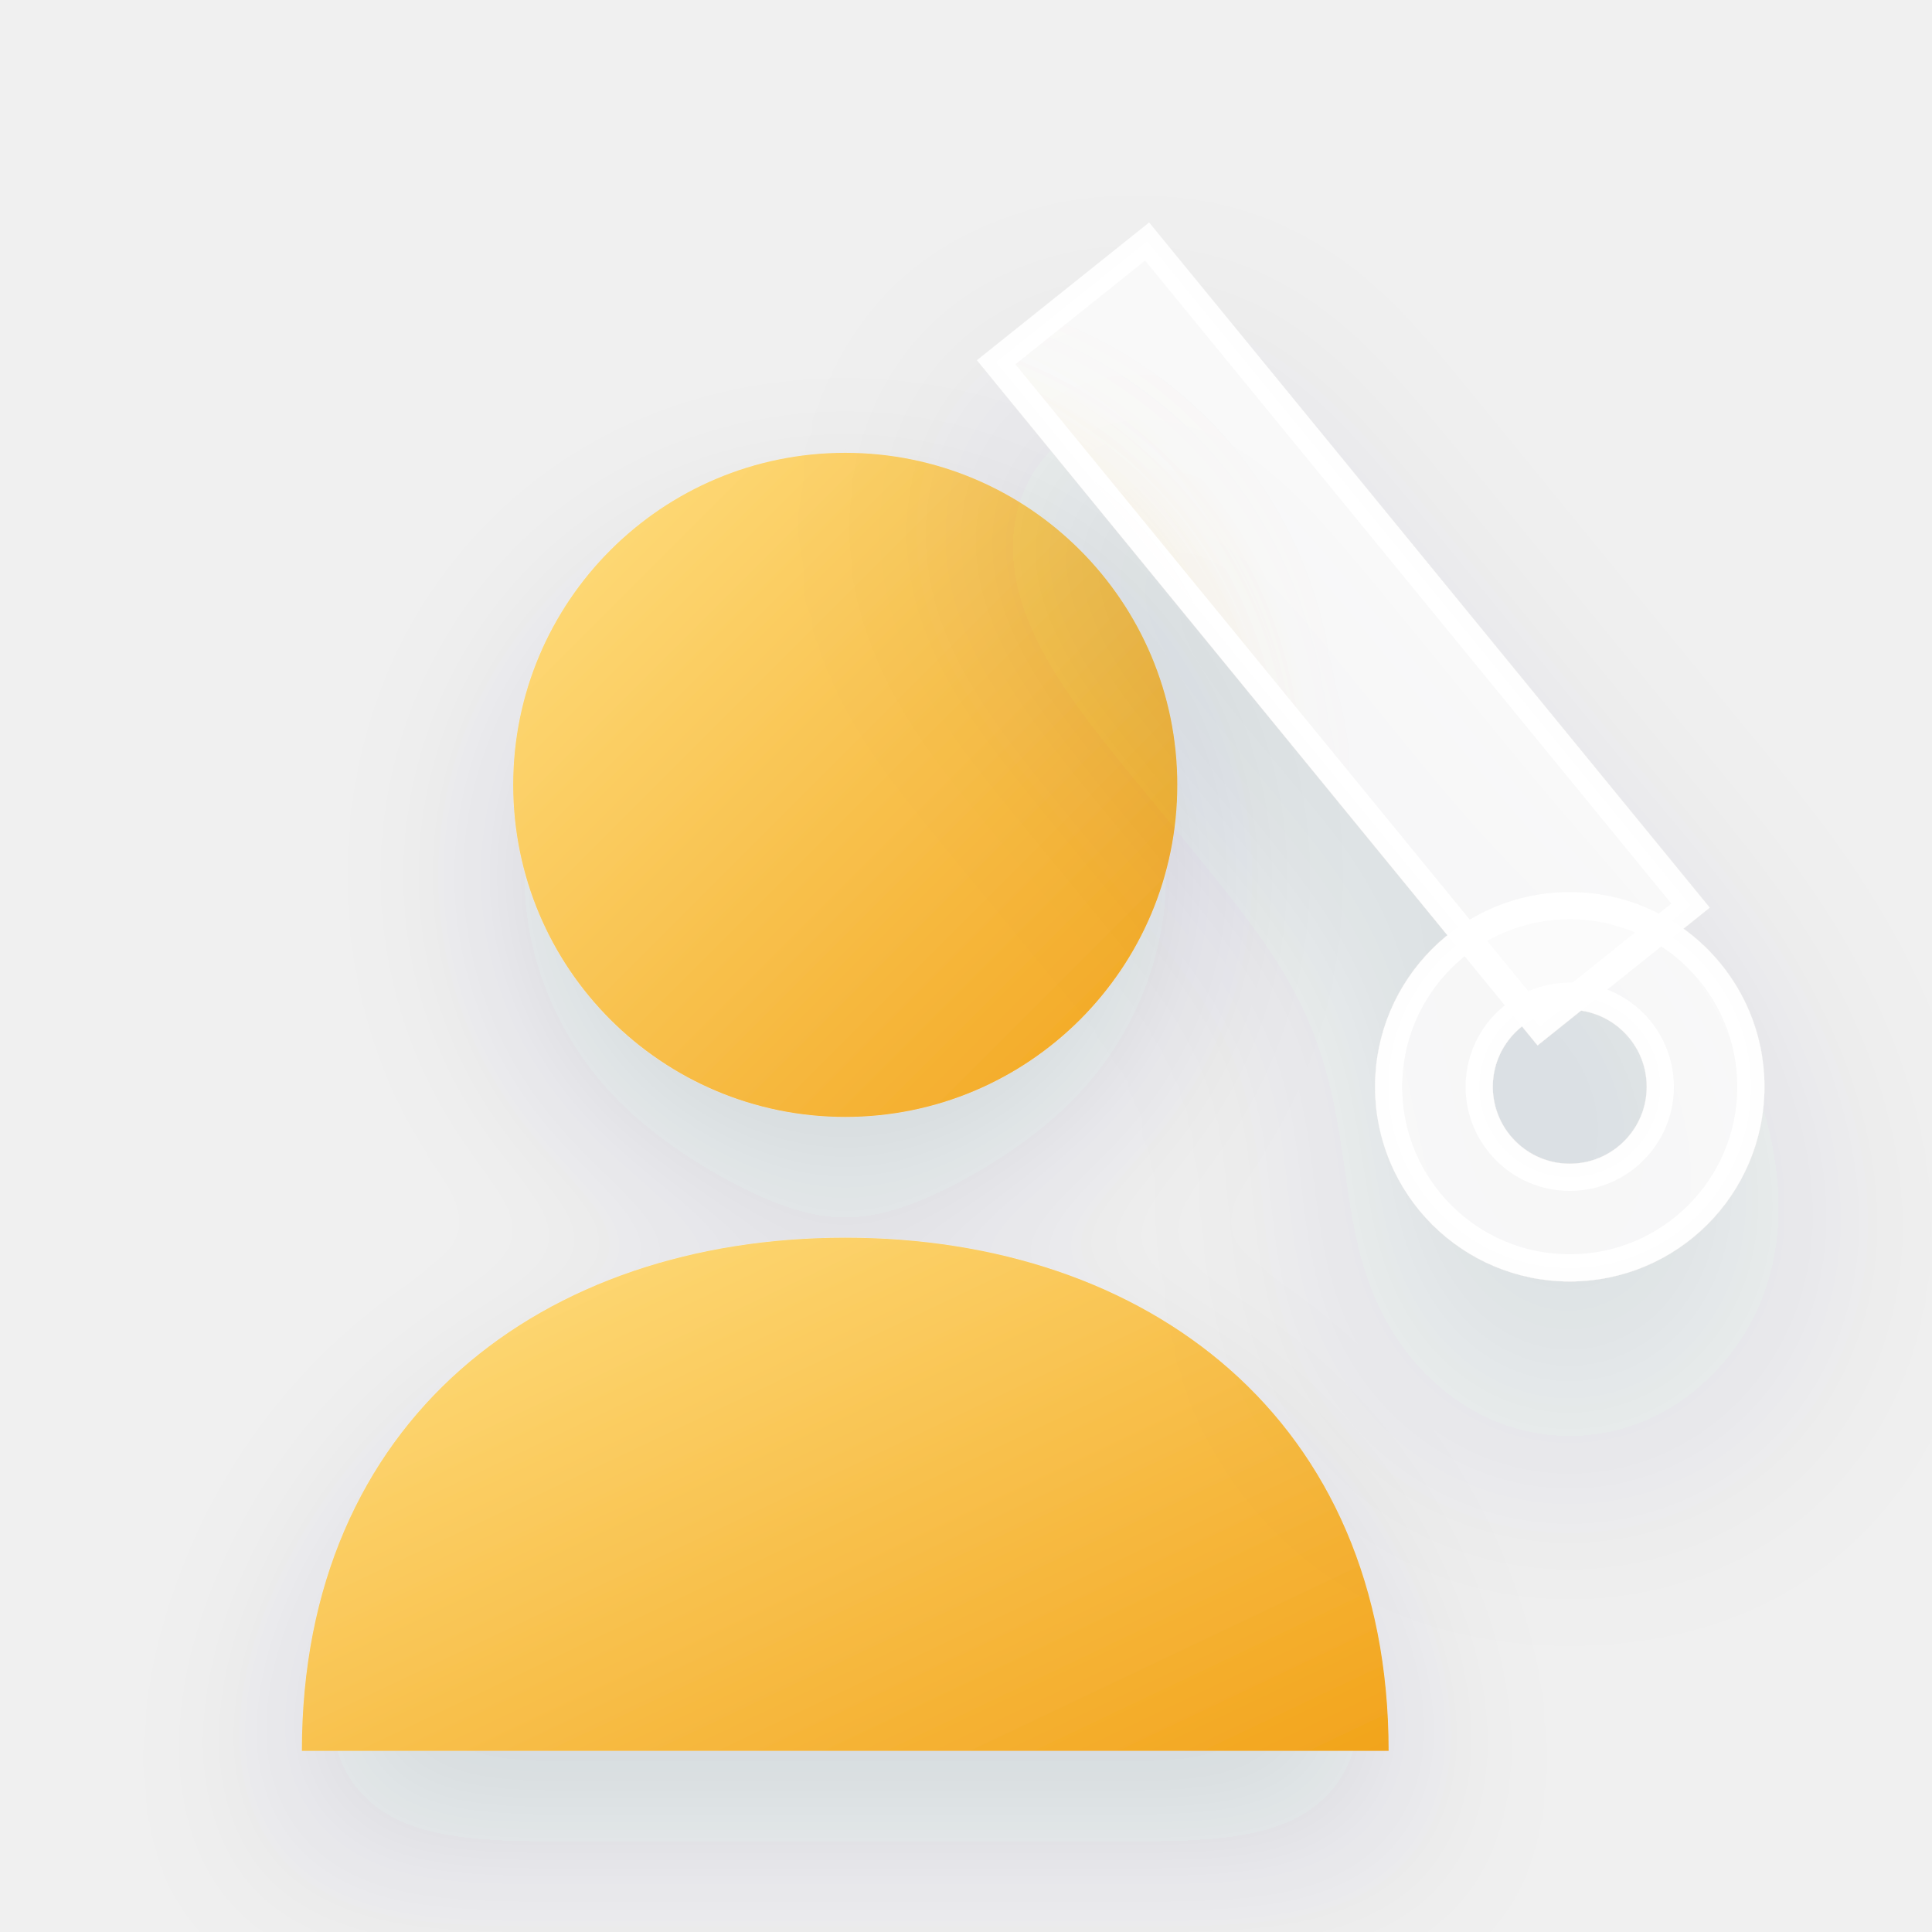
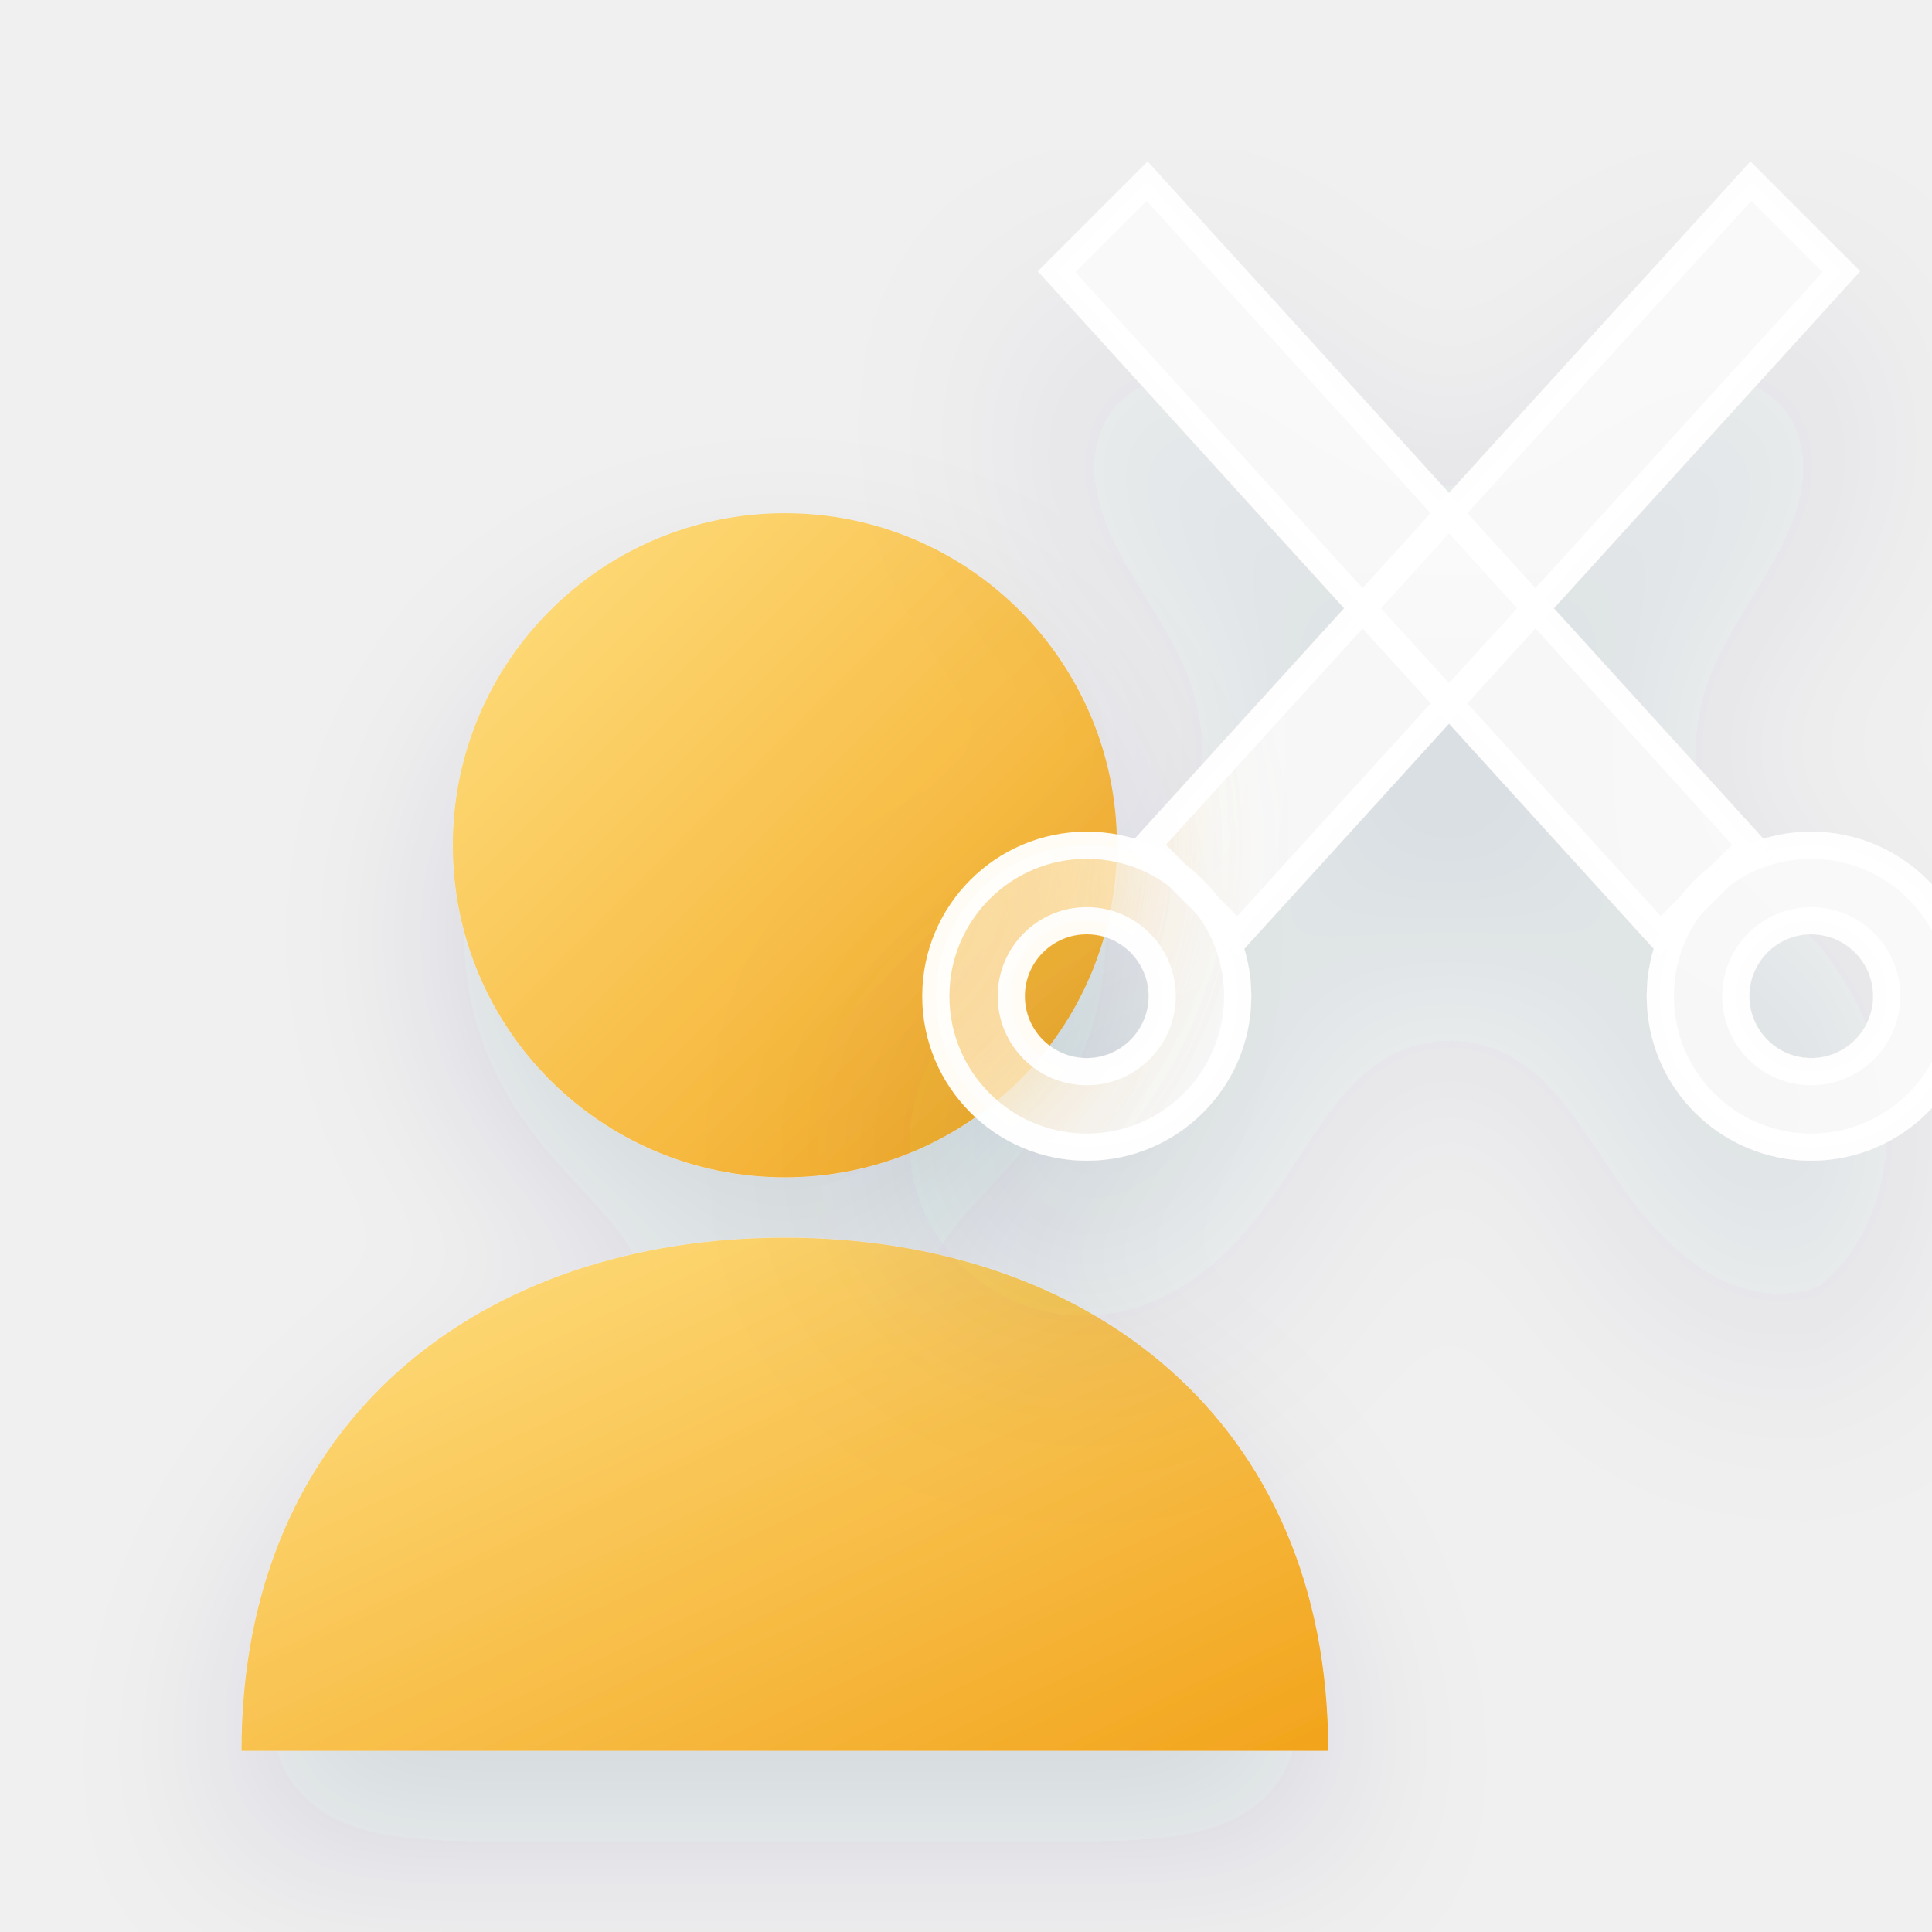
<svg xmlns="http://www.w3.org/2000/svg" xmlns:xlink="http://www.w3.org/1999/xlink" viewBox="0 0 64 64" width="64" height="64">
  <defs>
    <linearGradient id="mf-haircut-g" x1="0" y1="0" x2="1" y2="1">
      <stop offset="0" stop-color="#FFE082" />
      <stop offset="1" stop-color="#F2A41C" />
    </linearGradient>
    <linearGradient id="mf-haircut-g2" x1="0" y1="0" x2="1" y2="1">
      <stop offset="0" stop-color="#F2A41C" />
      <stop offset="1" stop-color="#C77D0A" />
    </linearGradient>
    <filter id="mf-haircut-blur" x="-30%" y="-30%" width="160%" height="160%">
      <feGaussianBlur stdDeviation="2.4" />
    </filter>
    <filter id="mf-haircut-sh" x="-40%" y="-40%" width="180%" height="200%">
      <feDropShadow dx="0" dy="5" stdDeviation="4" flood-color="#1E3A5F" flood-opacity=".16" />
    </filter>
    <filter id="mf-haircut-sh2" x="-40%" y="-40%" width="180%" height="200%">
      <feDropShadow dx="0" dy="3" stdDeviation="3" flood-color="#1E3A5F" flood-opacity=".12" />
    </filter>
  </defs>
  <defs>
    <g id="mf-haircut-b">
-       <circle cx="28" cy="26" r="11" fill="url(#mf-haircut-g)" />
-       <path d="M10 58c0-11 8-17 18-17s18 6 18 17Z" fill="url(#mf-haircut-g)" />
+       <circle cx="26" cy="28" r="11" fill="url(#mf-haircut-g)" />
+       <path d="M8 58c0-11 8-17 18-17s18 6 18 17Z" fill="url(#mf-haircut-g)" />
    </g>
    <clipPath id="mf-haircut-c">
-       <path d="M56 30 38 8l-5 4 18 22Z" />
-       <path d="M52 42a6 6 0 1 0 0-12 6 6 0 0 0 0 12Zm0-3a3 3 0 1 1 0-6 3 3 0 0 1 0 6Z" />
+       <path d="M38 6 58 28l-3 3L35 9Z" />
+       <path d="M58 6 38 28l3 3L61 9Z" />
+       <path d="M36 38a5 5 0 1 1 0-10 5 5 0 0 1 0 10Zm0-2.5a2.5 2.5 0 1 0 0-5 2.5 2.5 0 0 0 0 5Z" />
+       <path d="M60 38a5 5 0 1 1 0-10 5 5 0 0 1 0 10Zm0-2.5a2.5 2.5 0 1 0 0-5 2.5 2.5 0 0 0 0 5Z" />
    </clipPath>
  </defs>
  <g filter="url(#mf-haircut-sh2)">
    <use href="#mf-haircut-b" xlink:href="#mf-haircut-b" />
  </g>
  <g filter="url(#mf-haircut-sh)">
    <g clip-path="url(#mf-haircut-c)">
      <rect width="64" height="64" fill="#fff" fill-opacity=".35" />
      <use href="#mf-haircut-b" xlink:href="#mf-haircut-b" filter="url(#mf-haircut-blur)" opacity=".85" />
    </g>
-     <path d="M56 30 38 8l-5 4 18 22Z" fill="#fff" fill-opacity=".48" />
-     <path d="M52 42a6 6 0 1 0 0-12 6 6 0 0 0 0 12Zm0-3a3 3 0 1 1 0-6 3 3 0 0 1 0 6Z" fill="#fff" fill-opacity=".48" />
-     <path d="M56 30 38 8l-5 4 18 22Z" fill="none" stroke="#fff" stroke-opacity=".95" stroke-width=".9" />
-     <path d="M52 42a6 6 0 1 0 0-12 6 6 0 0 0 0 12Zm0-3a3 3 0 1 1 0-6 3 3 0 0 1 0 6Z" fill="none" stroke="#fff" stroke-opacity=".95" stroke-width=".9" />
+     <path d="M38 6 58 28l-3 3L35 9Z" fill="#fff" fill-opacity=".48" />
+     <path d="M58 6 38 28l3 3L61 9Z" fill="#fff" fill-opacity=".48" />
+     <path d="M36 38a5 5 0 1 1 0-10 5 5 0 0 1 0 10Zm0-2.5a2.5 2.5 0 1 0 0-5 2.5 2.5 0 0 0 0 5Z" fill="#fff" fill-opacity=".48" />
+     <path d="M60 38a5 5 0 1 1 0-10 5 5 0 0 1 0 10Zm0-2.5a2.5 2.5 0 1 0 0-5 2.5 2.5 0 0 0 0 5Z" fill="#fff" fill-opacity=".48" />
+     <path d="M38 6 58 28l-3 3L35 9Z" fill="none" stroke="#fff" stroke-opacity=".95" stroke-width=".9" />
+     <path d="M58 6 38 28l3 3L61 9Z" fill="none" stroke="#fff" stroke-opacity=".95" stroke-width=".9" />
+     <path d="M36 38a5 5 0 1 1 0-10 5 5 0 0 1 0 10Zm0-2.5a2.5 2.5 0 1 0 0-5 2.5 2.5 0 0 0 0 5Z" fill="none" stroke="#fff" stroke-opacity=".95" stroke-width=".9" />
+     <path d="M60 38a5 5 0 1 1 0-10 5 5 0 0 1 0 10Zm0-2.5a2.5 2.5 0 1 0 0-5 2.5 2.5 0 0 0 0 5Z" fill="none" stroke="#fff" stroke-opacity=".95" stroke-width=".9" />
    <g fill="#fff" fill-opacity=".92" />
  </g>
</svg>
